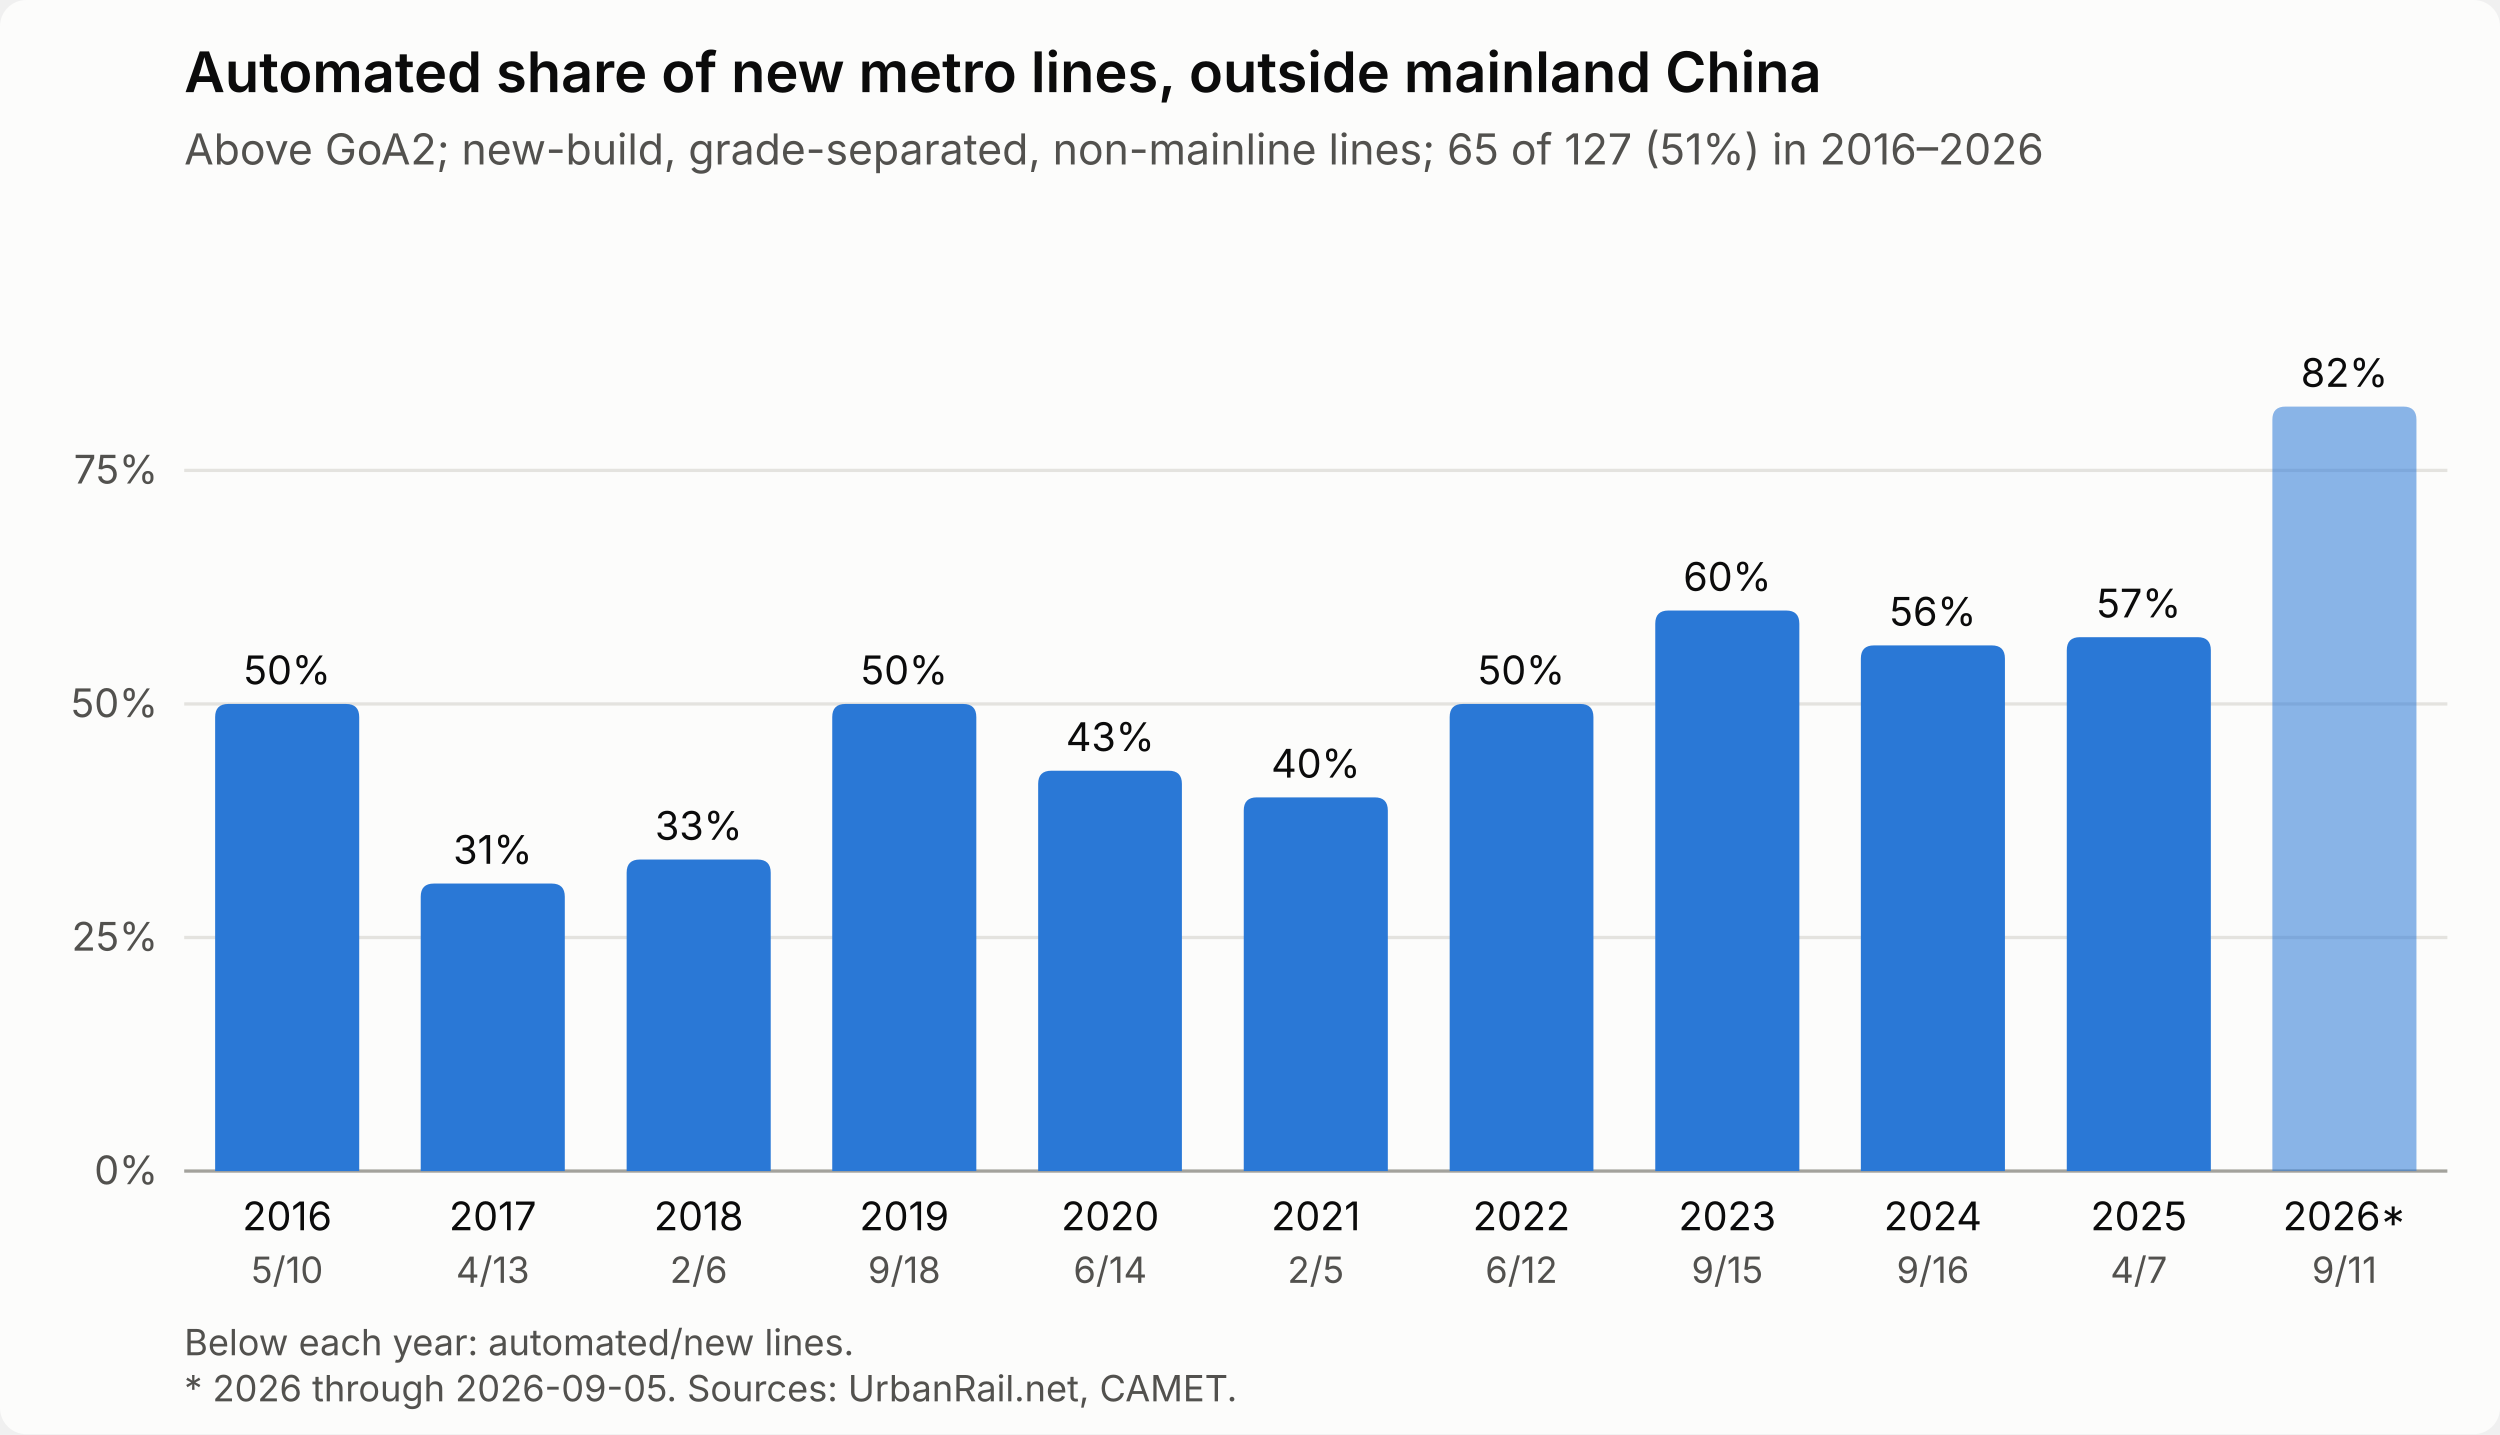
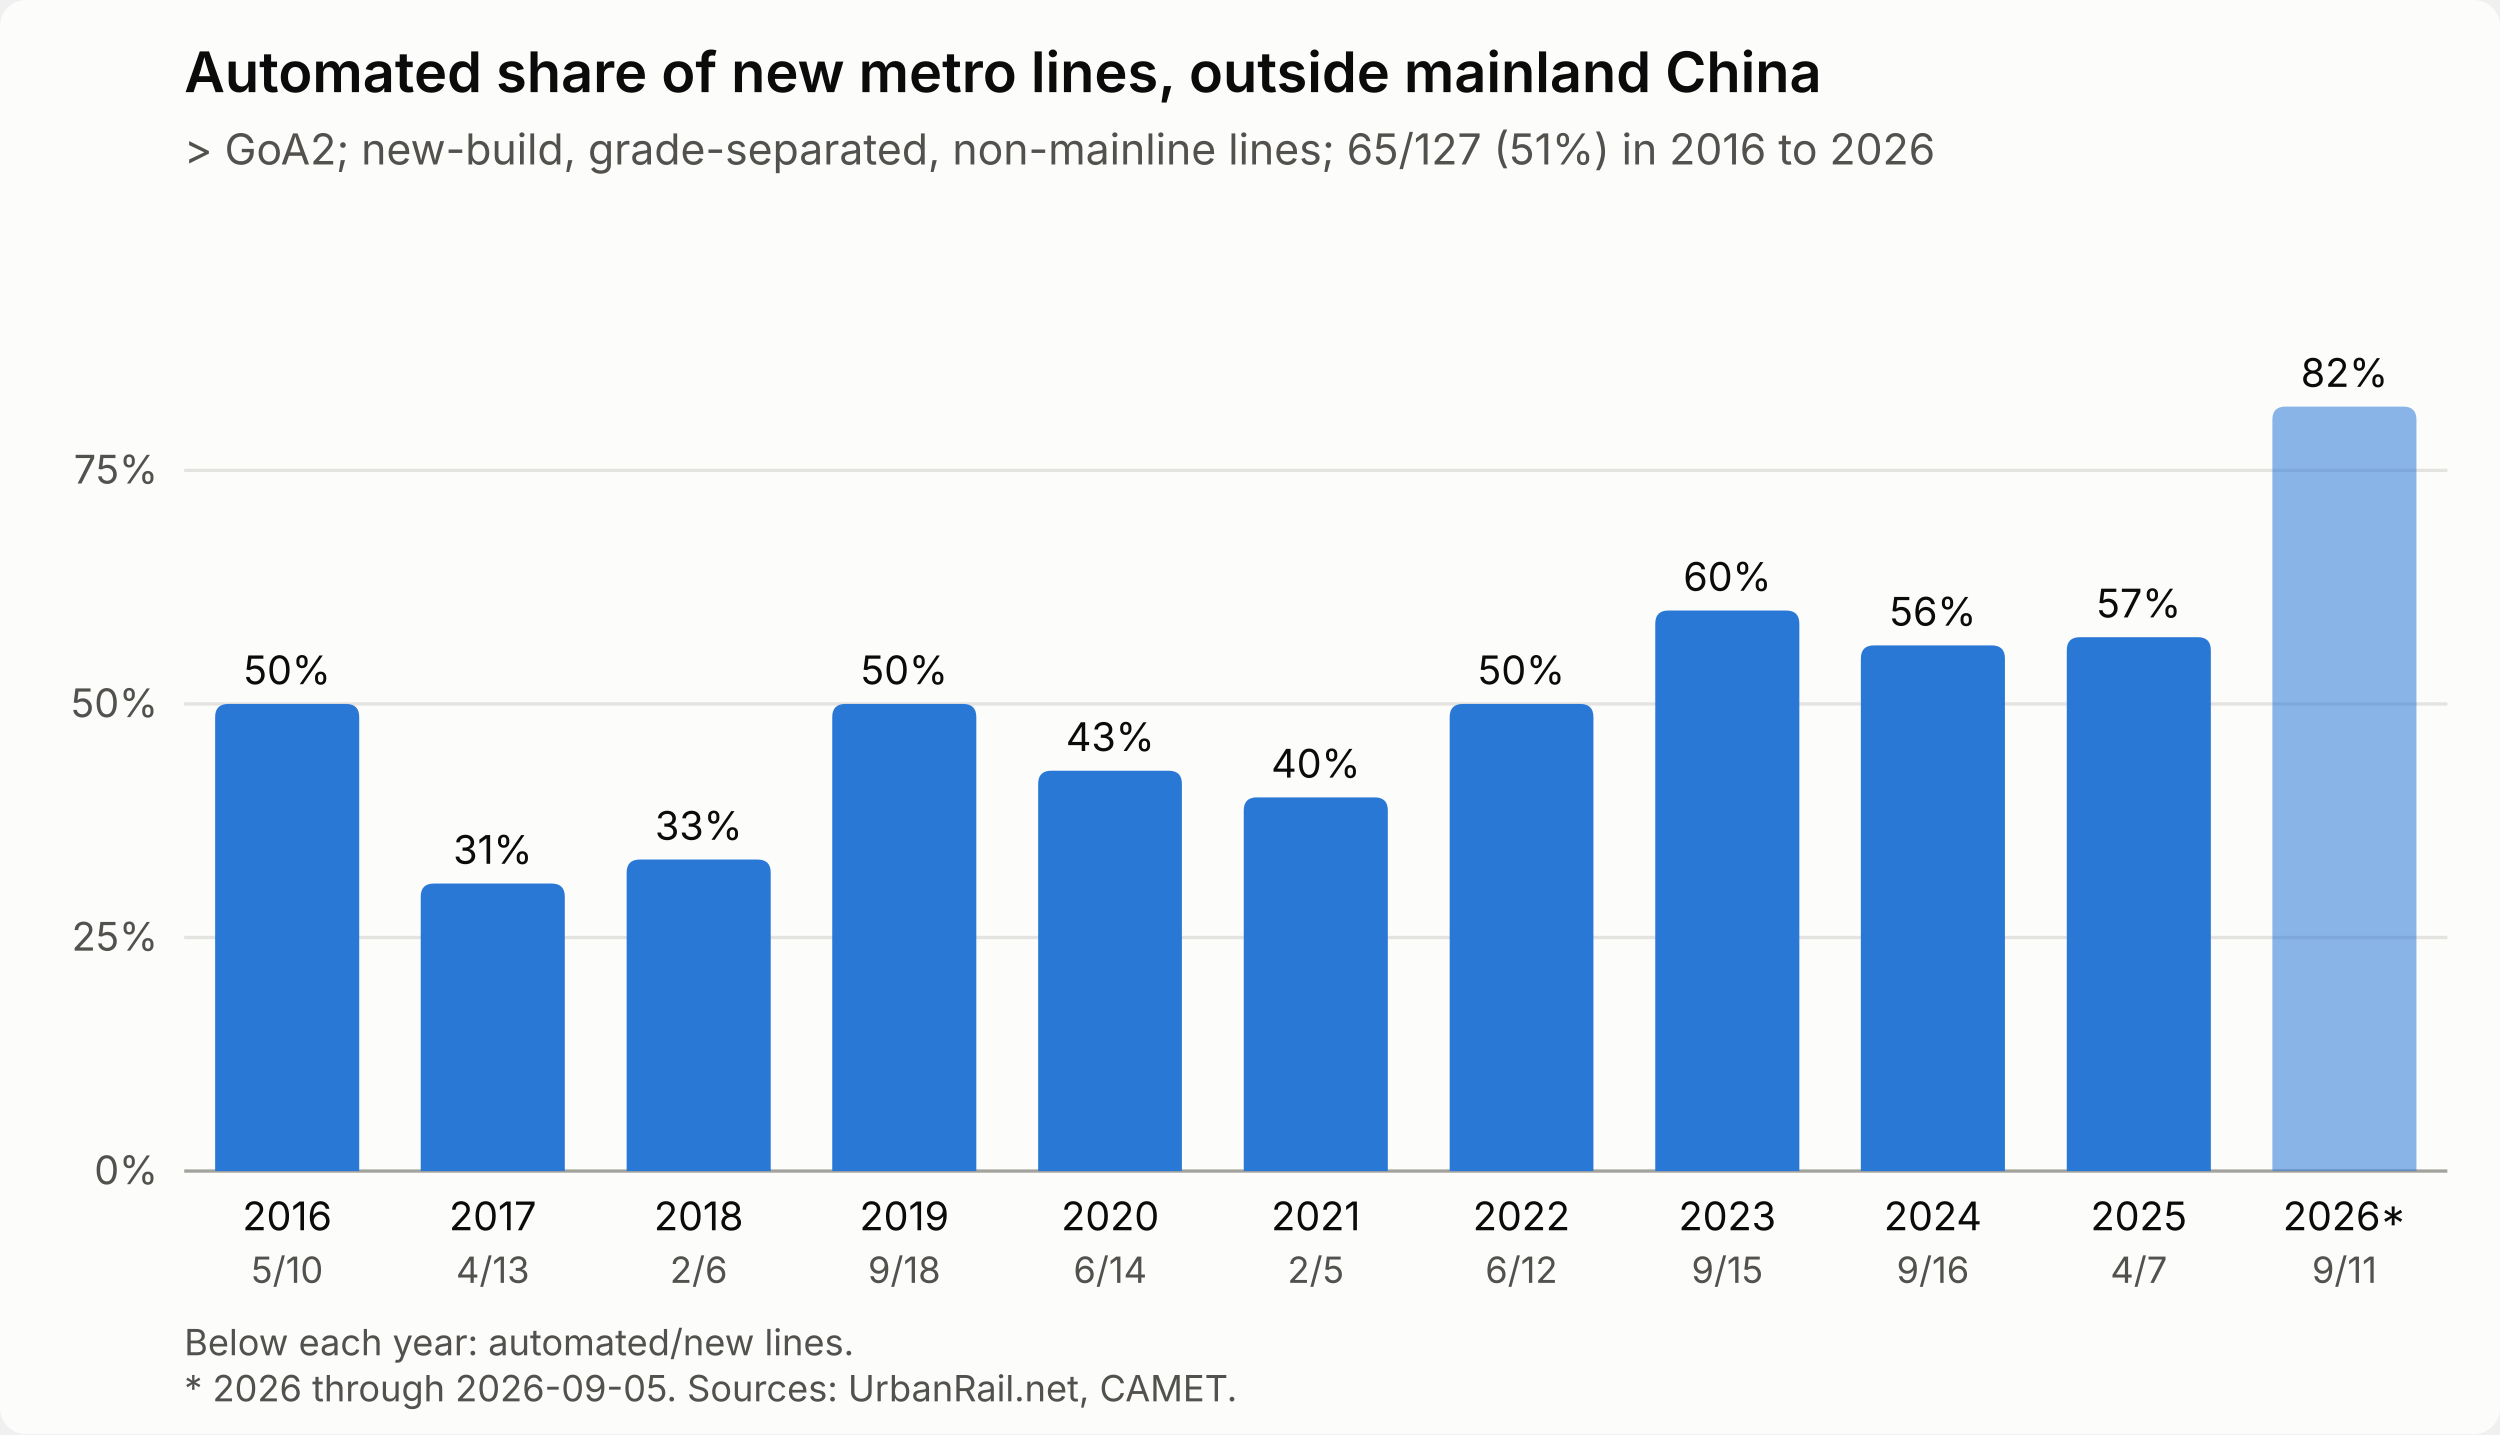
<svg xmlns="http://www.w3.org/2000/svg" viewBox="0 0 760 436" width="760" height="436" role="img" aria-labelledby="t d" font-family="system-ui, -apple-system, Segoe UI, sans-serif">
  <style>
.bg{fill:#fcfcfb}.bar{fill:#2a78d6}.bar.partial{fill-opacity:.55}
.grid{stroke:#e4e3df;stroke-width:1}.axis{stroke:#a3a29c;stroke-width:1}
.t1{fill:#0b0b0b}.t2{fill:#52514e}
@media (prefers-color-scheme: dark){
.bg{fill:#1a1a19}.bar{fill:#3987e5}.grid{stroke:#2e2e2c}.axis{stroke:#5d5c57}
.t1{fill:#ffffff}.t2{fill:#c3c2b7}}
</style>
  <rect class="bg" width="760" height="436" rx="8" />
  <text class="t1" x="56" y="28" font-size="17" font-weight="600">Automated share of new metro lines, outside mainland China</text>
-   <text class="t2" x="56" y="50" font-size="13">Above GoA2; new-build, grade-separated, non-mainline lines; 65 of 127 (51%) in 2016–2026</text>
+   <text class="t2" x="56" y="50" font-size="13">&gt; GoA2; new-build, grade-separated, non-mainline lines; 65/127 (51%) in 2016 to 2026</text>
  <line class="axis" x1="56" x2="744" y1="356.0" y2="356.0" />
  <text class="t2" x="48" y="360.0" font-size="12" text-anchor="end">0%</text>
  <line class="grid" x1="56" x2="744" y1="285.0" y2="285.0" />
  <text class="t2" x="48" y="289.0" font-size="12" text-anchor="end">25%</text>
  <line class="grid" x1="56" x2="744" y1="214.0" y2="214.0" />
  <text class="t2" x="48" y="218.0" font-size="12" text-anchor="end">50%</text>
  <line class="grid" x1="56" x2="744" y1="143.0" y2="143.0" />
  <text class="t2" x="48" y="147.0" font-size="12" text-anchor="end">75%</text>
  <g>
    <rect x="56.0" y="72" width="62.5" height="284" fill="transparent" />
    <path class="bar" d="M65.4,356.0 V218.0 Q65.4,214.0 69.4,214.0 H105.2 Q109.2,214.0 109.2,218.0 V356.0 Z" />
    <text class="t1" x="87.3" y="208.0" font-size="12" text-anchor="middle">50%</text>
  </g>
  <text class="t1" x="87.3" y="374.0" font-size="12" text-anchor="middle">2016</text>
  <text class="t2" x="87.3" y="390.0" font-size="11" text-anchor="middle">5/10</text>
  <g>
    <rect x="118.5" y="72" width="62.5" height="284" fill="transparent" />
    <path class="bar" d="M127.9,356.0 V272.6 Q127.9,268.6 131.9,268.6 H167.7 Q171.7,268.6 171.7,272.6 V356.0 Z" />
    <text class="t1" x="149.8" y="262.6" font-size="12" text-anchor="middle">31%</text>
  </g>
  <text class="t1" x="149.8" y="374.0" font-size="12" text-anchor="middle">2017</text>
  <text class="t2" x="149.8" y="390.0" font-size="11" text-anchor="middle">4/13</text>
  <g>
    <rect x="181.1" y="72" width="62.5" height="284" fill="transparent" />
    <path class="bar" d="M190.5,356.0 V265.3 Q190.5,261.3 194.5,261.3 H230.3 Q234.3,261.3 234.3,265.3 V356.0 Z" />
    <text class="t1" x="212.4" y="255.3" font-size="12" text-anchor="middle">33%</text>
  </g>
  <text class="t1" x="212.4" y="374.0" font-size="12" text-anchor="middle">2018</text>
  <text class="t2" x="212.4" y="390.0" font-size="11" text-anchor="middle">2/6</text>
  <g>
    <rect x="243.6" y="72" width="62.5" height="284" fill="transparent" />
    <path class="bar" d="M253.0,356.0 V218.0 Q253.0,214.0 257.0,214.0 H292.8 Q296.8,214.0 296.8,218.0 V356.0 Z" />
    <text class="t1" x="274.9" y="208.0" font-size="12" text-anchor="middle">50%</text>
  </g>
  <text class="t1" x="274.9" y="374.0" font-size="12" text-anchor="middle">2019</text>
  <text class="t2" x="274.9" y="390.0" font-size="11" text-anchor="middle">9/18</text>
  <g>
    <rect x="306.2" y="72" width="62.5" height="284" fill="transparent" />
    <path class="bar" d="M315.6,356.0 V238.3 Q315.6,234.3 319.6,234.3 H355.3 Q359.3,234.3 359.3,238.3 V356.0 Z" />
    <text class="t1" x="337.5" y="228.3" font-size="12" text-anchor="middle">43%</text>
  </g>
  <text class="t1" x="337.5" y="374.0" font-size="12" text-anchor="middle">2020</text>
  <text class="t2" x="337.5" y="390.0" font-size="11" text-anchor="middle">6/14</text>
  <g>
    <rect x="368.7" y="72" width="62.5" height="284" fill="transparent" />
    <path class="bar" d="M378.1,356.0 V246.4 Q378.1,242.4 382.1,242.4 H417.9 Q421.9,242.4 421.9,246.4 V356.0 Z" />
    <text class="t1" x="400.0" y="236.4" font-size="12" text-anchor="middle">40%</text>
  </g>
  <text class="t1" x="400.0" y="374.0" font-size="12" text-anchor="middle">2021</text>
  <text class="t2" x="400.0" y="390.0" font-size="11" text-anchor="middle">2/5</text>
  <g>
    <rect x="431.3" y="72" width="62.5" height="284" fill="transparent" />
    <path class="bar" d="M440.7,356.0 V218.0 Q440.7,214.0 444.7,214.0 H480.4 Q484.4,214.0 484.4,218.0 V356.0 Z" />
    <text class="t1" x="462.5" y="208.0" font-size="12" text-anchor="middle">50%</text>
  </g>
  <text class="t1" x="462.5" y="374.0" font-size="12" text-anchor="middle">2022</text>
  <text class="t2" x="462.5" y="390.0" font-size="11" text-anchor="middle">6/12</text>
  <g>
    <rect x="493.8" y="72" width="62.5" height="284" fill="transparent" />
    <path class="bar" d="M503.2,356.0 V189.6 Q503.2,185.6 507.2,185.6 H543.0 Q547.0,185.6 547.0,189.6 V356.0 Z" />
    <text class="t1" x="525.1" y="179.6" font-size="12" text-anchor="middle">60%</text>
  </g>
  <text class="t1" x="525.1" y="374.0" font-size="12" text-anchor="middle">2023</text>
  <text class="t2" x="525.1" y="390.0" font-size="11" text-anchor="middle">9/15</text>
  <g>
    <rect x="556.4" y="72" width="62.5" height="284" fill="transparent" />
    <path class="bar" d="M565.7,356.0 V200.2 Q565.7,196.2 569.7,196.2 H605.5 Q609.5,196.2 609.5,200.2 V356.0 Z" />
    <text class="t1" x="587.6" y="190.2" font-size="12" text-anchor="middle">56%</text>
  </g>
  <text class="t1" x="587.6" y="374.0" font-size="12" text-anchor="middle">2024</text>
  <text class="t2" x="587.6" y="390.0" font-size="11" text-anchor="middle">9/16</text>
  <g>
    <rect x="618.9" y="72" width="62.5" height="284" fill="transparent" />
    <path class="bar" d="M628.3,356.0 V197.7 Q628.3,193.7 632.3,193.7 H668.1 Q672.1,193.7 672.1,197.7 V356.0 Z" />
    <text class="t1" x="650.2" y="187.7" font-size="12" text-anchor="middle">57%</text>
  </g>
  <text class="t1" x="650.2" y="374.0" font-size="12" text-anchor="middle">2025</text>
  <text class="t2" x="650.2" y="390.0" font-size="11" text-anchor="middle">4/7</text>
  <g>
    <rect x="681.5" y="72" width="62.5" height="284" fill="transparent" />
    <path class="bar partial" d="M690.8,356.0 V127.6 Q690.8,123.6 694.8,123.6 H730.6 Q734.6,123.6 734.6,127.6 V356.0 Z" />
    <text class="t1" x="712.7" y="117.6" font-size="12" text-anchor="middle">82%</text>
  </g>
  <text class="t1" x="712.7" y="374.0" font-size="12" text-anchor="middle">2026*</text>
  <text class="t2" x="712.7" y="390.0" font-size="11" text-anchor="middle">9/11</text>
  <text class="t2" x="56" y="412" font-size="11">Below each year: automated/new lines.</text>
  <text class="t2" x="56" y="426" font-size="11">* 2026 through 2026-09-05. Sources: UrbanRail.net, CAMET.</text>
</svg>
